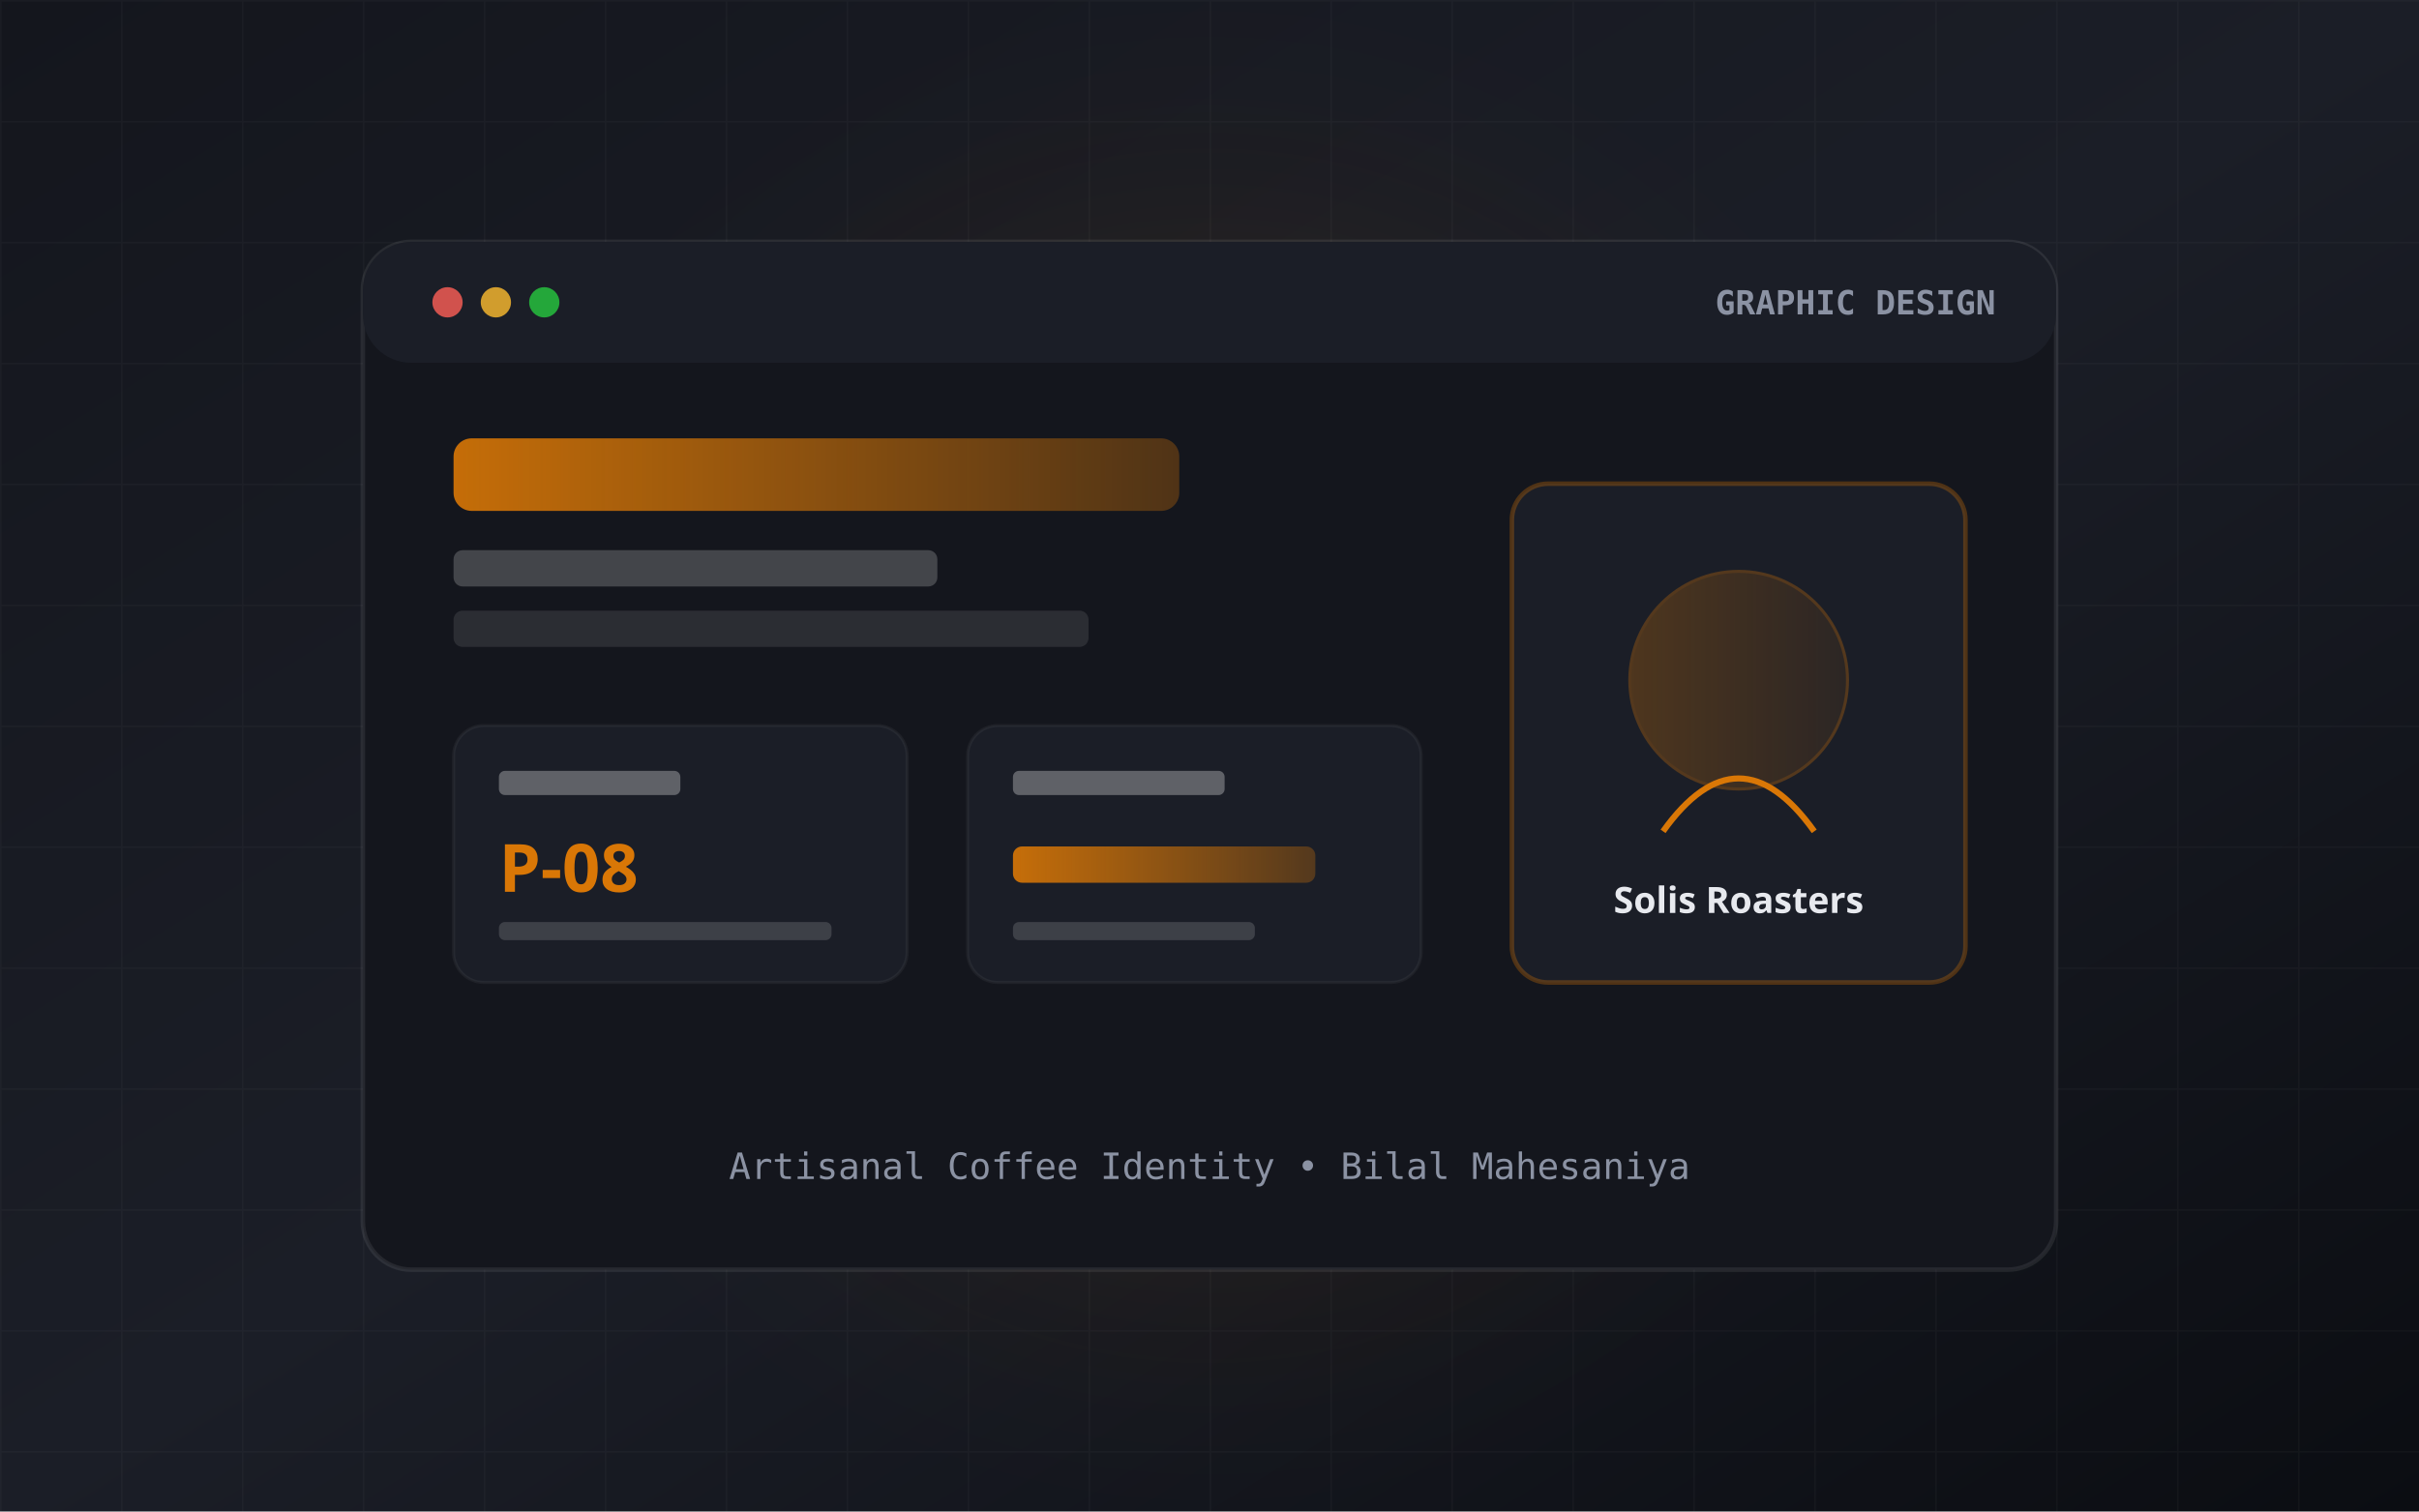
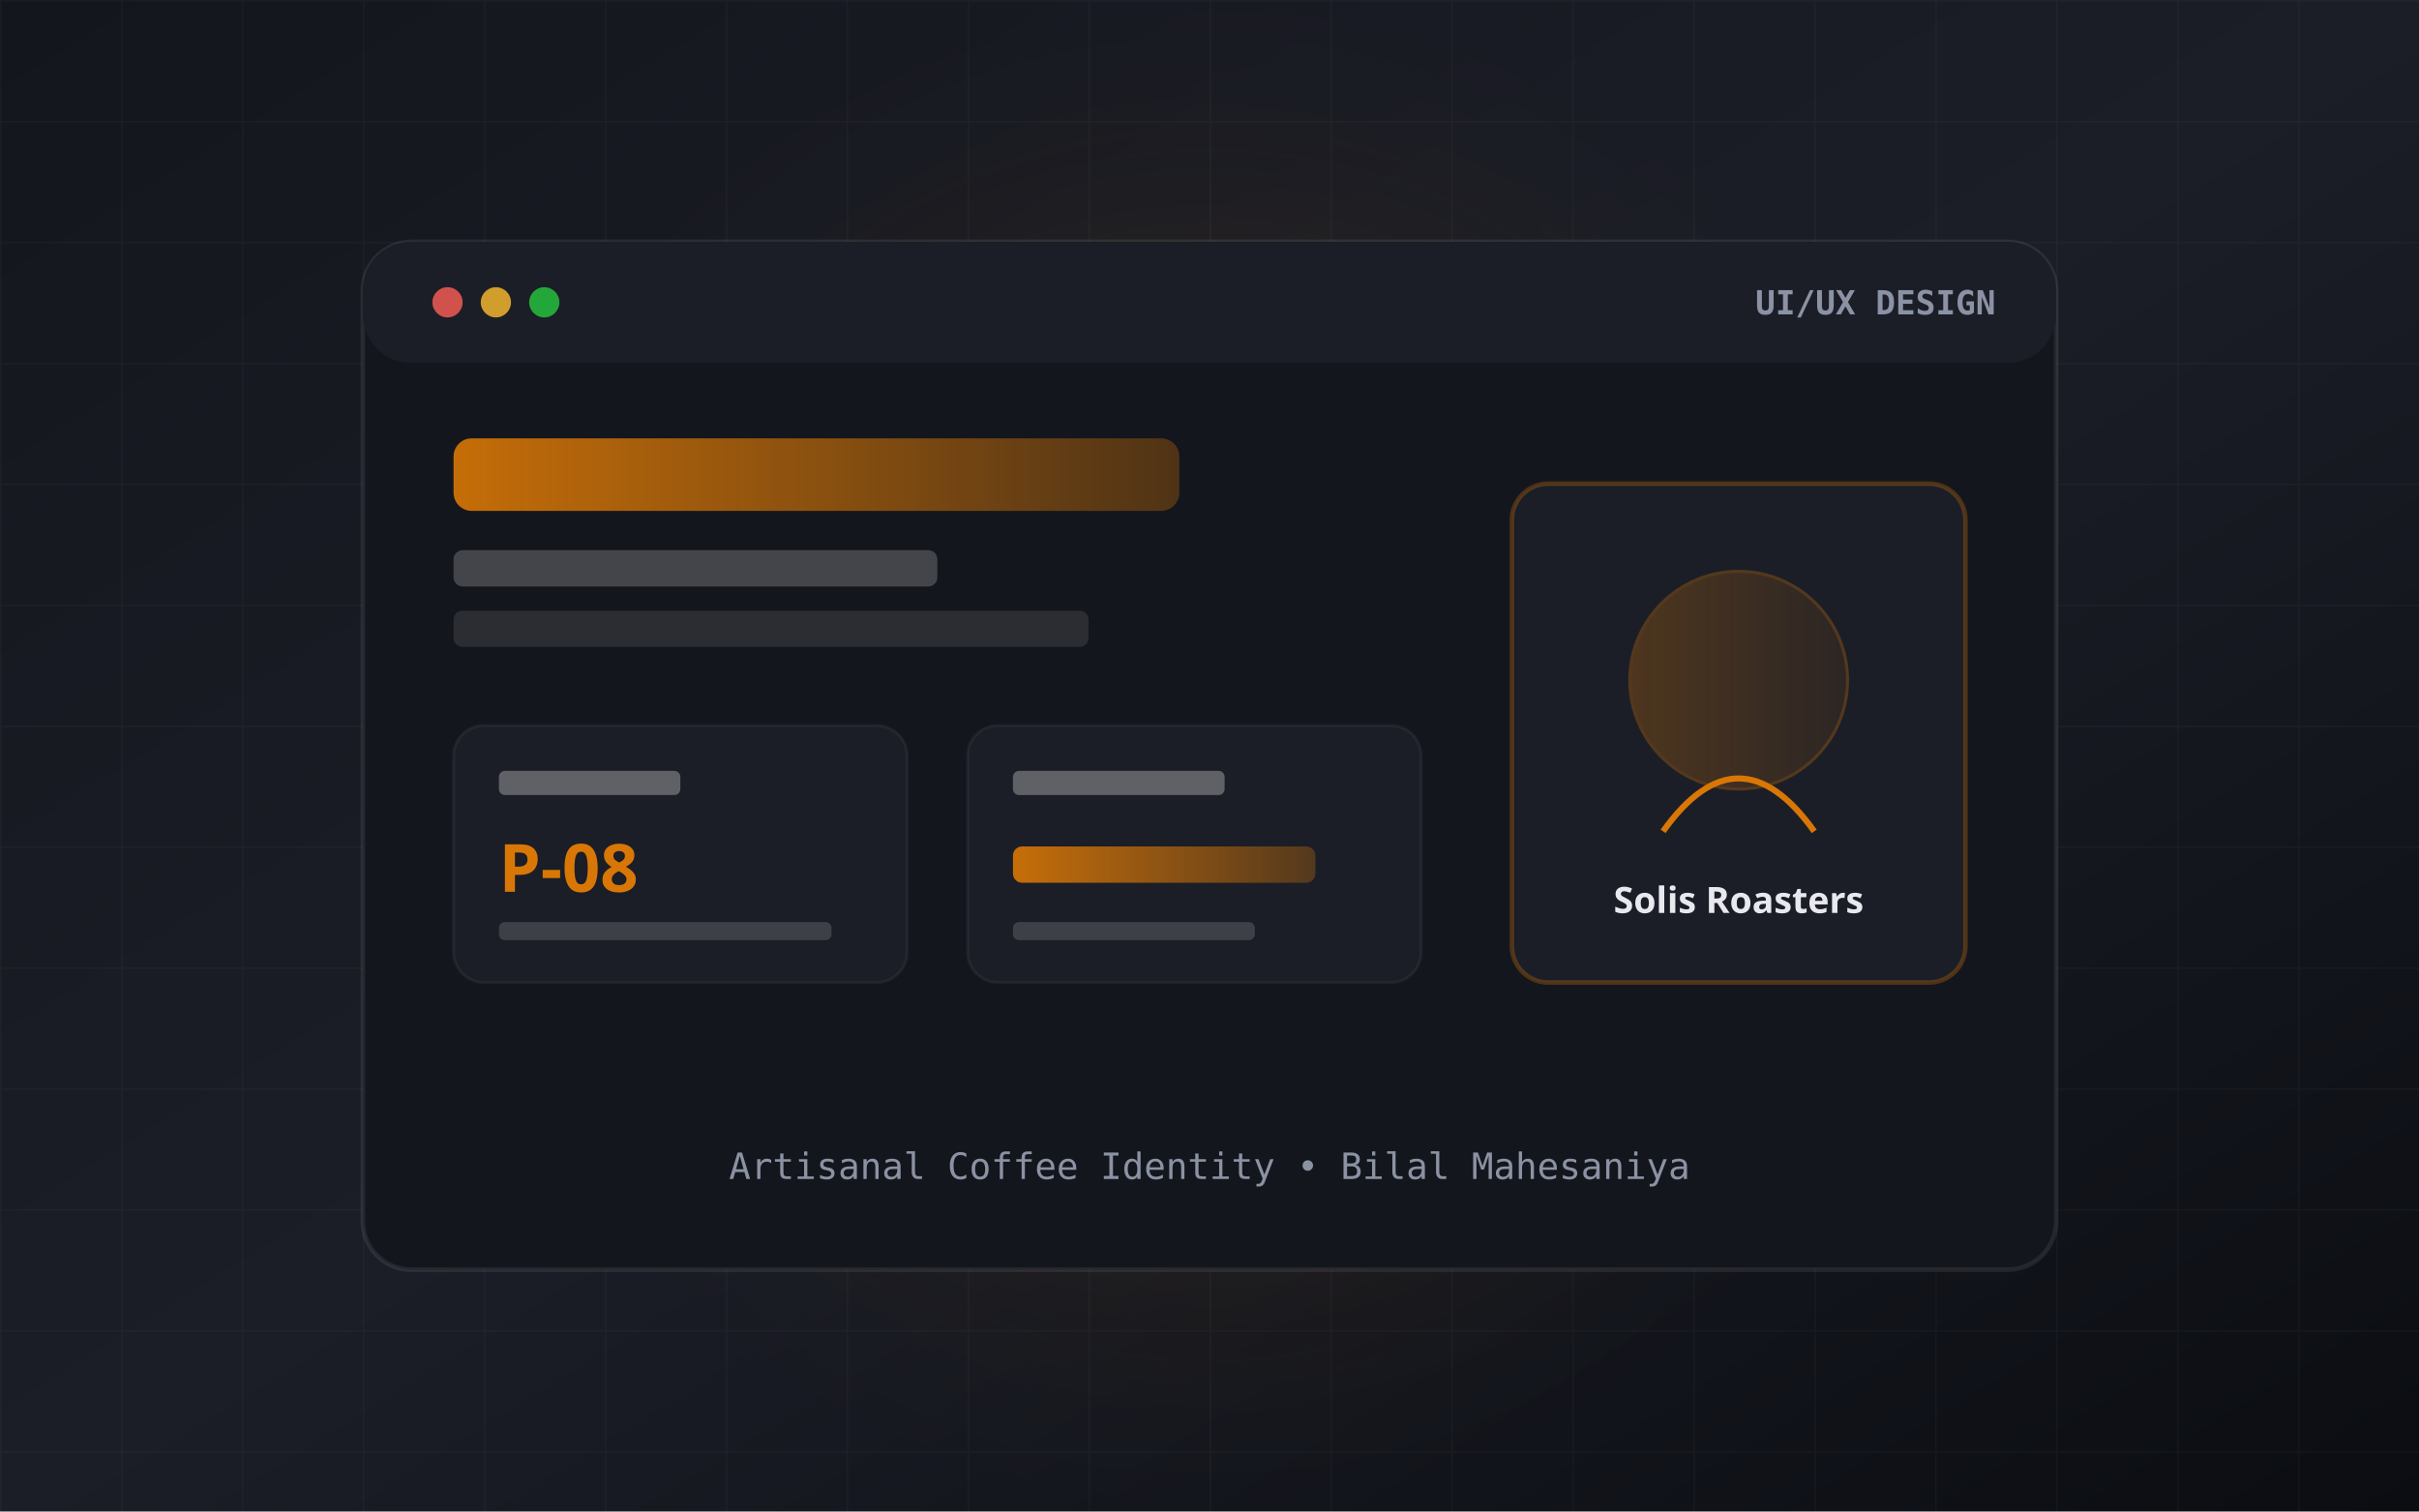
<svg xmlns="http://www.w3.org/2000/svg" viewBox="0 0 800 500" width="100%" height="100%">
  <defs>
    <linearGradient id="grad-p-08" x1="0%" y1="0%" x2="100%" y2="100%">
      <stop offset="0%" stop-color="#14161D" />
      <stop offset="50%" stop-color="#1B1E27" />
      <stop offset="100%" stop-color="#0B0D12" />
    </linearGradient>
    <linearGradient id="accent-p-08" x1="0%" y1="0%" x2="100%" y2="0%">
      <stop offset="0%" stop-color="#D97706" stop-opacity="0.9" />
      <stop offset="100%" stop-color="#D97706" stop-opacity="0.3" />
    </linearGradient>
    <pattern id="grid-p-08" width="40" height="40" patternUnits="userSpaceOnUse">
      <path d="M 40 0 L 0 0 0 40" fill="none" stroke="rgba(255,255,255,0.03)" stroke-width="1" />
    </pattern>
  </defs>
  <rect width="800" height="500" fill="url(#grad-p-08)" />
  <rect width="800" height="500" fill="url(#grid-p-08)" />
  <circle cx="400" cy="250" r="180" fill="#D97706" opacity="0.08" filter="blur(40px)" />
  <rect x="120" y="80" width="560" height="340" rx="16" fill="#14161D" stroke="rgba(255,255,255,0.08)" stroke-width="1.5" />
  <rect x="120" y="80" width="560" height="40" rx="16" fill="#1B1E27" />
  <circle cx="148" cy="100" r="5" fill="#FF5F56" opacity="0.8" />
  <circle cx="164" cy="100" r="5" fill="#FFBD2E" opacity="0.8" />
  <circle cx="180" cy="100" r="5" fill="#27C93F" opacity="0.8" />
-   <text x="660" y="104" text-anchor="end" fill="#8B92A3" font-family="monospace" font-size="11" font-weight="bold">GRAPHIC DESIGN</text>
+   <text x="660" y="104" text-anchor="end" fill="#8B92A3" font-family="monospace" font-size="11" font-weight="bold">UI/UX DESIGN</text>
  <rect x="150" y="145" width="240" height="24" rx="6" fill="url(#accent-p-08)" />
  <rect x="150" y="182" width="160" height="12" rx="3" fill="rgba(255,255,255,0.2)" />
  <rect x="150" y="202" width="210" height="12" rx="3" fill="rgba(255,255,255,0.1)" />
  <rect x="150" y="240" width="150" height="85" rx="10" fill="#1B1E27" stroke="rgba(255,255,255,0.05)" />
  <rect x="165" y="255" width="60" height="8" rx="2" fill="rgba(255,255,255,0.3)" />
  <text x="165" y="295" fill="#D97706" font-family="sans-serif" font-size="22" font-weight="bold">P-08</text>
  <rect x="165" y="305" width="110" height="6" rx="2" fill="rgba(255,255,255,0.15)" />
  <rect x="320" y="240" width="150" height="85" rx="10" fill="#1B1E27" stroke="rgba(255,255,255,0.05)" />
  <rect x="335" y="255" width="70" height="8" rx="2" fill="rgba(255,255,255,0.3)" />
  <rect x="335" y="280" width="100" height="12" rx="3" fill="url(#accent-p-08)" />
  <rect x="335" y="305" width="80" height="6" rx="2" fill="rgba(255,255,255,0.15)" />
  <g transform="translate(500, 160)">
    <rect width="150" height="165" rx="12" fill="#1B1E27" stroke="#D97706" stroke-opacity="0.3" stroke-width="1.5" />
    <circle cx="75" cy="65" r="36" fill="url(#accent-p-08)" opacity="0.3" stroke="#D97706" stroke-width="1" />
    <path d="M 50 115 Q 75 80 100 115" stroke="#D97706" stroke-width="2" fill="none" />
    <text x="75" y="142" text-anchor="middle" fill="#E7E9EE" font-family="sans-serif" font-size="12" font-weight="600">Solis Roasters</text>
  </g>
  <text x="400" y="390" text-anchor="middle" fill="#8B92A3" font-family="monospace" font-size="12">Artisanal Coffee Identity • Bilal Mahesaniya</text>
</svg>
